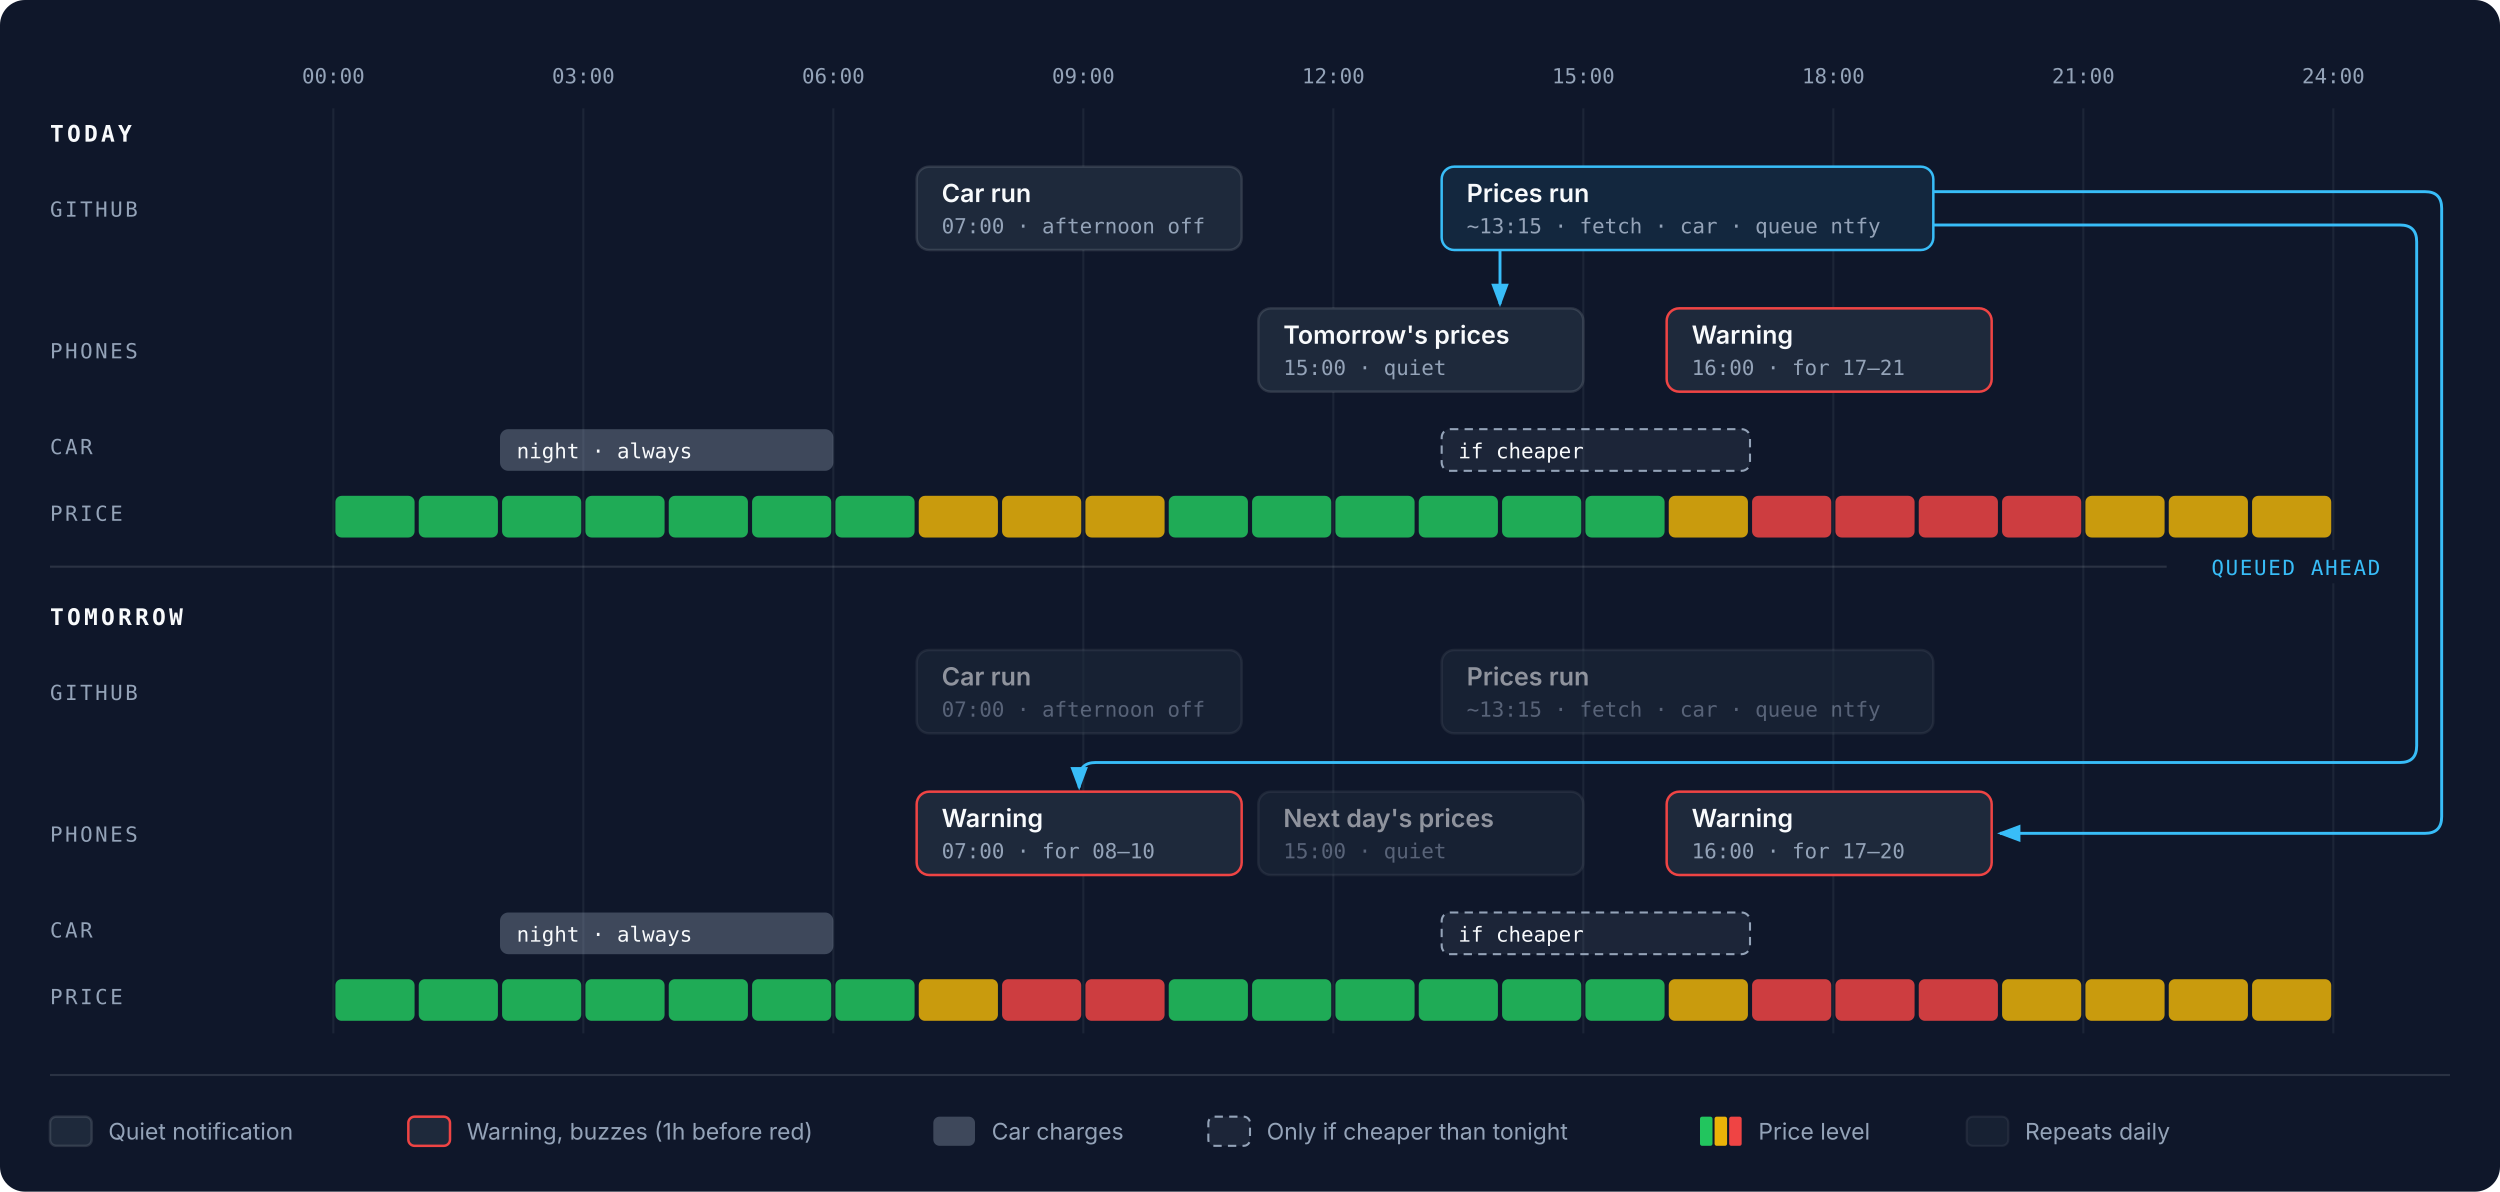
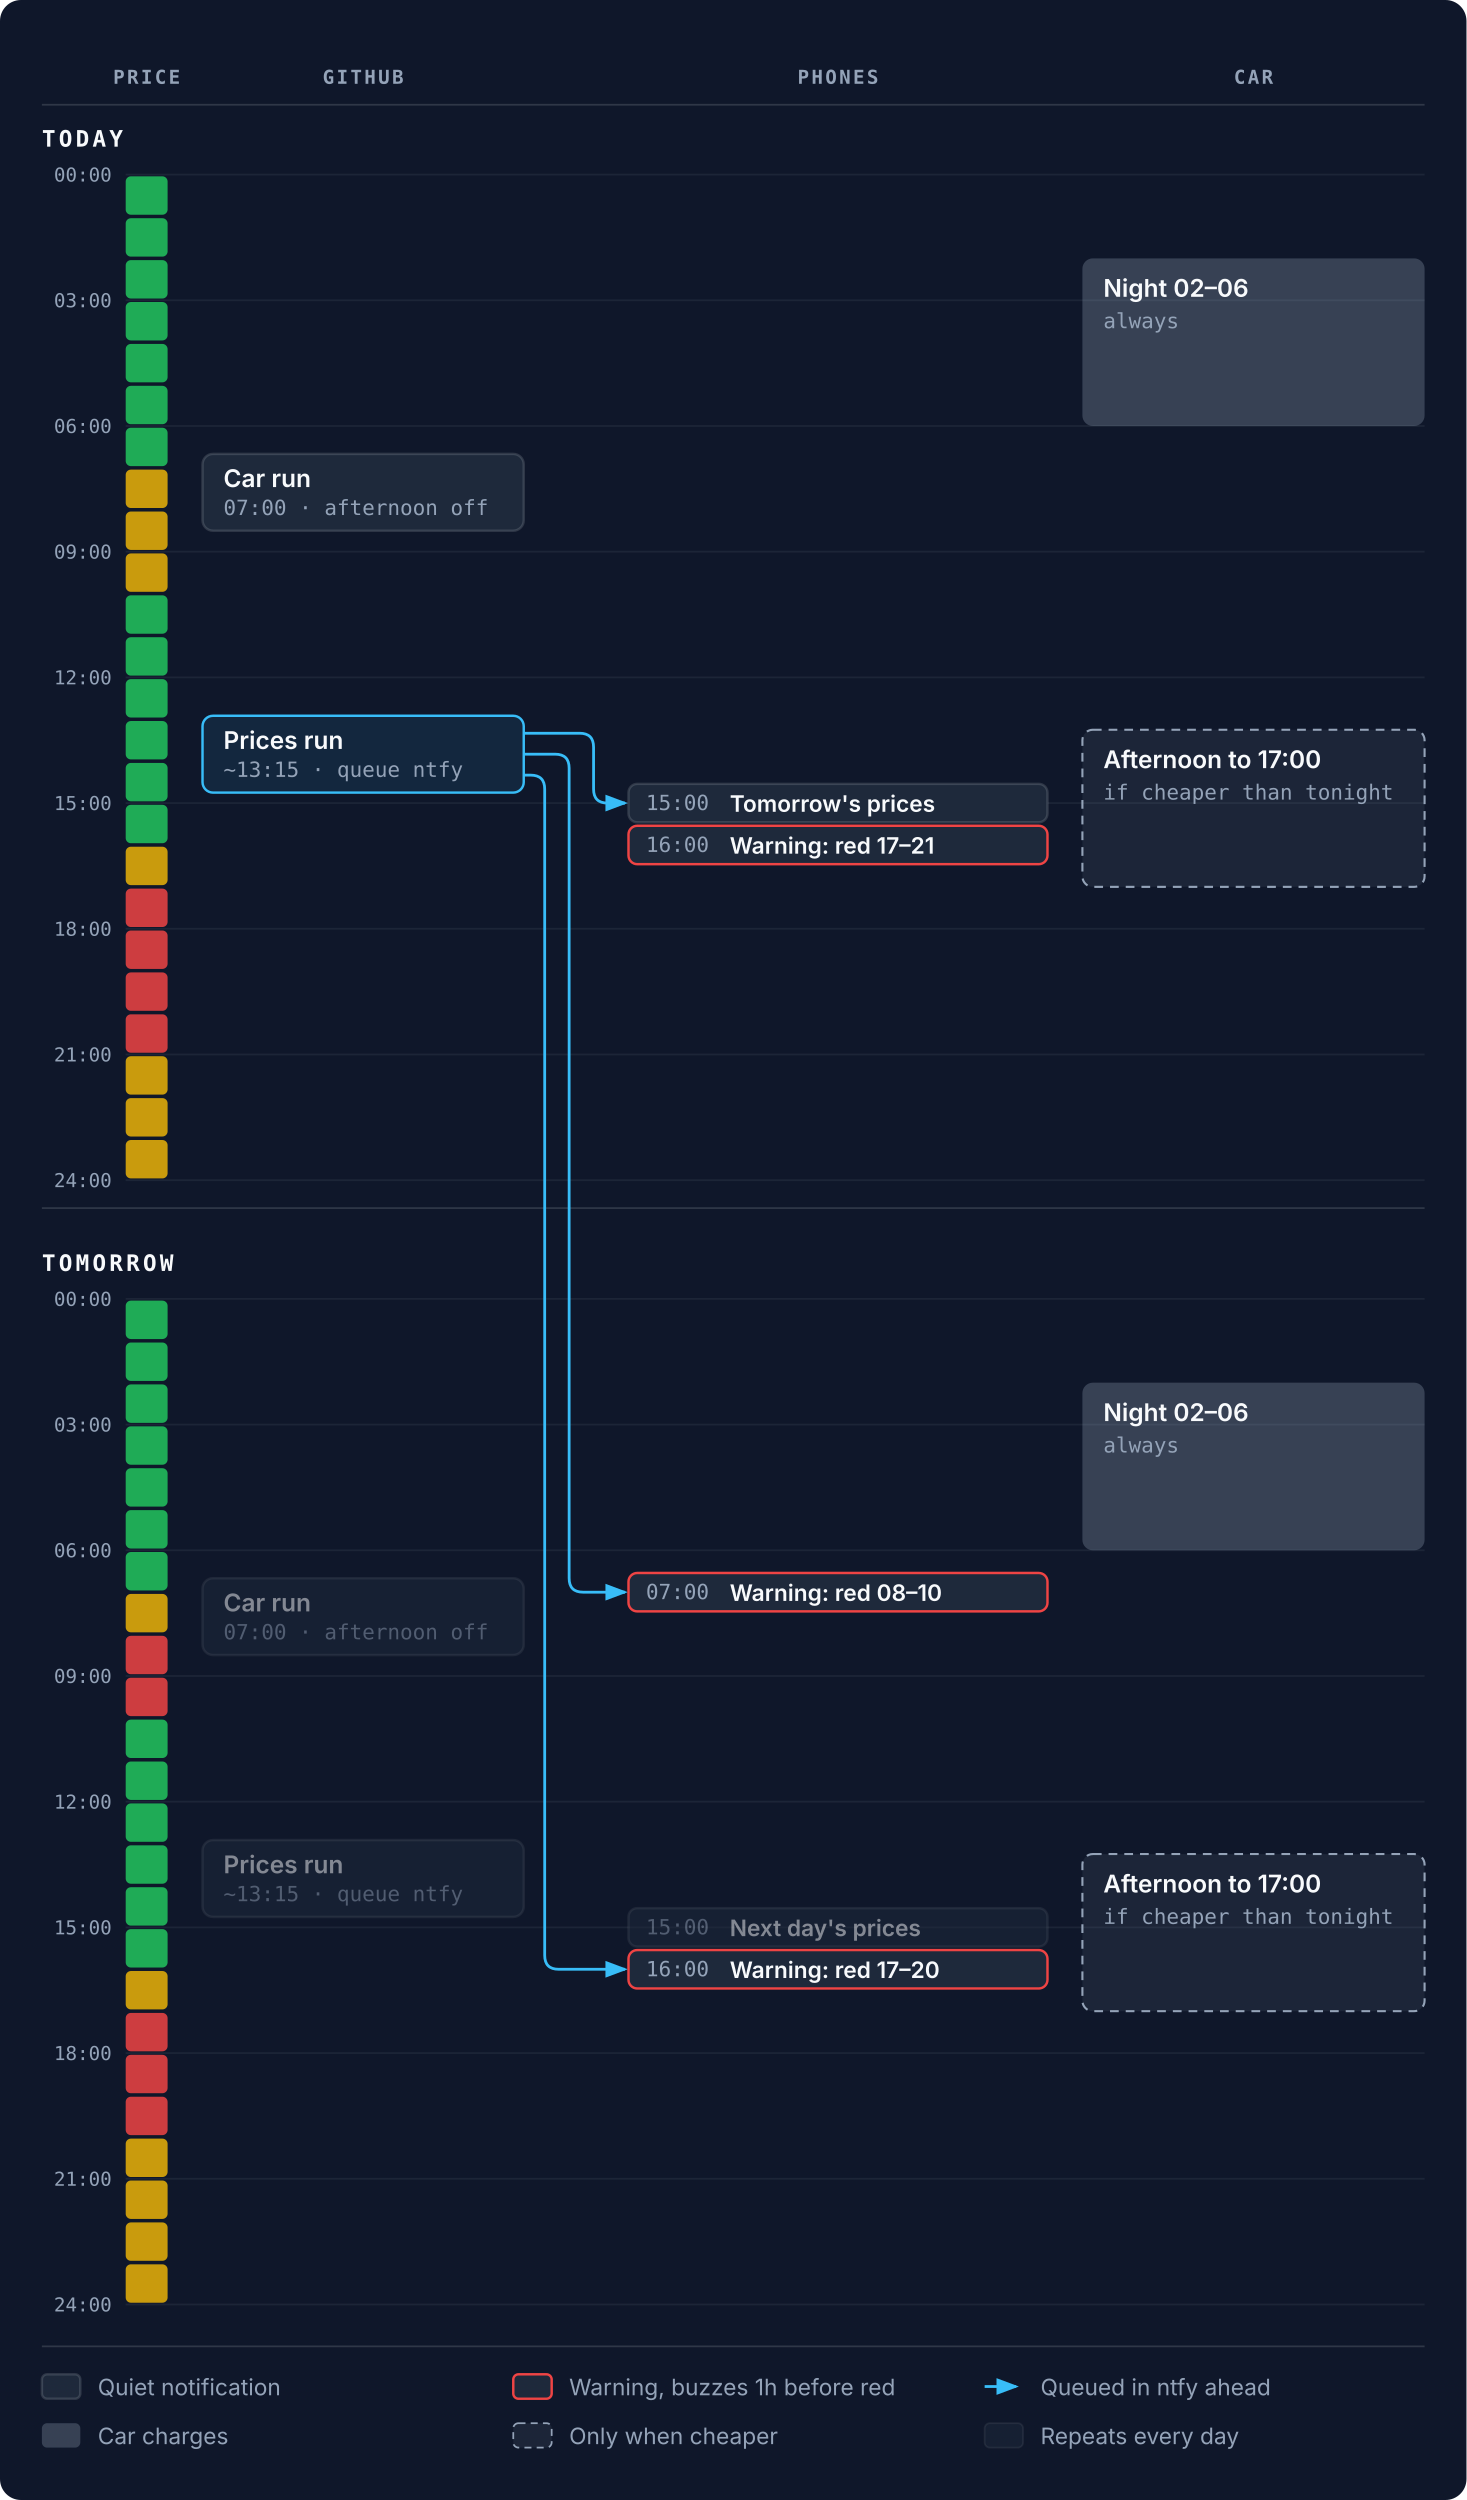
- <svg xmlns="http://www.w3.org/2000/svg" viewBox="0 0 1200 572" role="img" aria-labelledby="schedule-title schedule-desc" id="schedule-root">
+ <svg xmlns="http://www.w3.org/2000/svg" viewBox="0 0 840 1432" role="img" aria-labelledby="schedule-title schedule-desc" id="schedule-root">
  <defs>
    <style>#schedule-root { font-family: Inter, -apple-system, BlinkMacSystemFont, 'Segoe UI', Roboto, sans-serif; color: #f8fafc; }
      #schedule-root .diagram-container { width: 100%; overflow-x: auto; }
      #schedule-root .diagram-container { overflow-x: visible; }</style>
-     <marker id="schedule-arrow" markerWidth="8" markerHeight="6" refX="7" refY="3" orient="auto">
-       <polygon points="0 0, 8 3, 0 6" fill="#94a3b8" />
-     </marker>
    <marker id="schedule-arrow-accent" markerWidth="8" markerHeight="6" refX="7" refY="3" orient="auto">
      <polygon points="0 0, 8 3, 0 6" fill="#38bdf8" />
    </marker>
  </defs>
-   <rect width="1200" height="572" rx="12" fill="#0f172a" />
-   <text x="160" y="40" font-family="ui-monospace, SFMono-Regular, Menlo, Consolas, monospace" font-size="10" font-weight="400" fill="#94a3b8" text-anchor="middle">00:00</text>
-   <line x1="160" y1="52" x2="160" y2="496" stroke="#f8fafc" stroke-width="1" stroke-opacity="0.06" />
-   <text x="280" y="40" font-family="ui-monospace, SFMono-Regular, Menlo, Consolas, monospace" font-size="10" font-weight="400" fill="#94a3b8" text-anchor="middle">03:00</text>
-   <line x1="280" y1="52" x2="280" y2="496" stroke="#f8fafc" stroke-width="1" stroke-opacity="0.06" />
-   <text x="400" y="40" font-family="ui-monospace, SFMono-Regular, Menlo, Consolas, monospace" font-size="10" font-weight="400" fill="#94a3b8" text-anchor="middle">06:00</text>
-   <line x1="400" y1="52" x2="400" y2="496" stroke="#f8fafc" stroke-width="1" stroke-opacity="0.06" />
-   <text x="520" y="40" font-family="ui-monospace, SFMono-Regular, Menlo, Consolas, monospace" font-size="10" font-weight="400" fill="#94a3b8" text-anchor="middle">09:00</text>
-   <line x1="520" y1="52" x2="520" y2="496" stroke="#f8fafc" stroke-width="1" stroke-opacity="0.06" />
-   <text x="640" y="40" font-family="ui-monospace, SFMono-Regular, Menlo, Consolas, monospace" font-size="10" font-weight="400" fill="#94a3b8" text-anchor="middle">12:00</text>
-   <line x1="640" y1="52" x2="640" y2="496" stroke="#f8fafc" stroke-width="1" stroke-opacity="0.06" />
-   <text x="760" y="40" font-family="ui-monospace, SFMono-Regular, Menlo, Consolas, monospace" font-size="10" font-weight="400" fill="#94a3b8" text-anchor="middle">15:00</text>
-   <line x1="760" y1="52" x2="760" y2="496" stroke="#f8fafc" stroke-width="1" stroke-opacity="0.06" />
-   <text x="880" y="40" font-family="ui-monospace, SFMono-Regular, Menlo, Consolas, monospace" font-size="10" font-weight="400" fill="#94a3b8" text-anchor="middle">18:00</text>
-   <line x1="880" y1="52" x2="880" y2="496" stroke="#f8fafc" stroke-width="1" stroke-opacity="0.06" />
-   <text x="1000" y="40" font-family="ui-monospace, SFMono-Regular, Menlo, Consolas, monospace" font-size="10" font-weight="400" fill="#94a3b8" text-anchor="middle">21:00</text>
-   <line x1="1000" y1="52" x2="1000" y2="496" stroke="#f8fafc" stroke-width="1" stroke-opacity="0.06" />
-   <text x="1120" y="40" font-family="ui-monospace, SFMono-Regular, Menlo, Consolas, monospace" font-size="10" font-weight="400" fill="#94a3b8" text-anchor="middle">24:00</text>
-   <line x1="1120" y1="52" x2="1120" y2="496" stroke="#f8fafc" stroke-width="1" stroke-opacity="0.06" />
-   <line x1="24" y1="272" x2="1040" y2="272" stroke="#f8fafc" stroke-width="1" stroke-opacity="0.12" />
-   <path d="M928 108 H1152 Q1160 108 1160 116 V358 Q1160 366 1152 366 H526 Q518 366 518 374 V378" fill="none" stroke="#38bdf8" stroke-width="1.4" marker-end="url(#schedule-arrow-accent)" />
-   <path d="M928 92 H1164 Q1172 92 1172 100 V392 Q1172 400 1164 400 H960" fill="none" stroke="#38bdf8" stroke-width="1.4" marker-end="url(#schedule-arrow-accent)" />
-   <rect x="1052" y="264" width="100" height="16" fill="#0f172a" />
-   <text x="1102" y="276" font-family="ui-monospace, SFMono-Regular, Menlo, Consolas, monospace" font-size="10" font-weight="500" fill="#38bdf8" text-anchor="middle" letter-spacing="0.08em">QUEUED AHEAD</text>
-   <text x="24" y="68" font-family="ui-monospace, SFMono-Regular, Menlo, Consolas, monospace" font-size="11" font-weight="700" fill="#f8fafc" text-anchor="start" letter-spacing="0.14em">TODAY</text>
-   <text x="24" y="104" font-family="ui-monospace, SFMono-Regular, Menlo, Consolas, monospace" font-size="10" font-weight="500" fill="#94a3b8" text-anchor="start" letter-spacing="0.12em">GITHUB</text>
-   <text x="24" y="172" font-family="ui-monospace, SFMono-Regular, Menlo, Consolas, monospace" font-size="10" font-weight="500" fill="#94a3b8" text-anchor="start" letter-spacing="0.12em">PHONES</text>
-   <text x="24" y="218" font-family="ui-monospace, SFMono-Regular, Menlo, Consolas, monospace" font-size="10" font-weight="500" fill="#94a3b8" text-anchor="start" letter-spacing="0.12em">CAR</text>
-   <text x="24" y="250" font-family="ui-monospace, SFMono-Regular, Menlo, Consolas, monospace" font-size="10" font-weight="500" fill="#94a3b8" text-anchor="start" letter-spacing="0.12em">PRICE</text>
-   <line x1="720" y1="120" x2="720" y2="146" stroke="#38bdf8" stroke-width="1.4" marker-end="url(#schedule-arrow-accent)" />
+   <rect width="840" height="1432" rx="12" fill="#0f172a" />
+   <text x="84.0" y="48" font-family="ui-monospace, SFMono-Regular, Menlo, Consolas, monospace" font-size="11" font-weight="600" fill="#94a3b8" text-anchor="middle" letter-spacing="0.12em">PRICE</text>
+   <text x="208.0" y="48" font-family="ui-monospace, SFMono-Regular, Menlo, Consolas, monospace" font-size="11" font-weight="600" fill="#94a3b8" text-anchor="middle" letter-spacing="0.12em">GITHUB</text>
+   <text x="480.0" y="48" font-family="ui-monospace, SFMono-Regular, Menlo, Consolas, monospace" font-size="11" font-weight="600" fill="#94a3b8" text-anchor="middle" letter-spacing="0.12em">PHONES</text>
+   <text x="718.0" y="48" font-family="ui-monospace, SFMono-Regular, Menlo, Consolas, monospace" font-size="11" font-weight="600" fill="#94a3b8" text-anchor="middle" letter-spacing="0.12em">CAR</text>
+   <line x1="24" y1="60" x2="816" y2="60" stroke="#f8fafc" stroke-width="1" stroke-opacity="0.14" />
+   <line x1="24" y1="692" x2="816" y2="692" stroke="#f8fafc" stroke-width="1" stroke-opacity="0.14" />
+   <text x="24" y="84" font-family="ui-monospace, SFMono-Regular, Menlo, Consolas, monospace" font-size="13" font-weight="700" fill="#f8fafc" text-anchor="start" letter-spacing="0.14em">TODAY</text>
+   <text x="64" y="104" font-family="ui-monospace, SFMono-Regular, Menlo, Consolas, monospace" font-size="11" font-weight="400" fill="#94a3b8" text-anchor="end">00:00</text>
+   <line x1="72" y1="100" x2="816" y2="100" stroke="#f8fafc" stroke-width="1" stroke-opacity="0.06" />
+   <text x="64" y="176" font-family="ui-monospace, SFMono-Regular, Menlo, Consolas, monospace" font-size="11" font-weight="400" fill="#94a3b8" text-anchor="end">03:00</text>
+   <line x1="72" y1="172" x2="816" y2="172" stroke="#f8fafc" stroke-width="1" stroke-opacity="0.06" />
+   <text x="64" y="248" font-family="ui-monospace, SFMono-Regular, Menlo, Consolas, monospace" font-size="11" font-weight="400" fill="#94a3b8" text-anchor="end">06:00</text>
+   <line x1="72" y1="244" x2="816" y2="244" stroke="#f8fafc" stroke-width="1" stroke-opacity="0.06" />
+   <text x="64" y="320" font-family="ui-monospace, SFMono-Regular, Menlo, Consolas, monospace" font-size="11" font-weight="400" fill="#94a3b8" text-anchor="end">09:00</text>
+   <line x1="72" y1="316" x2="816" y2="316" stroke="#f8fafc" stroke-width="1" stroke-opacity="0.06" />
+   <text x="64" y="392" font-family="ui-monospace, SFMono-Regular, Menlo, Consolas, monospace" font-size="11" font-weight="400" fill="#94a3b8" text-anchor="end">12:00</text>
+   <line x1="72" y1="388" x2="816" y2="388" stroke="#f8fafc" stroke-width="1" stroke-opacity="0.06" />
+   <text x="64" y="464" font-family="ui-monospace, SFMono-Regular, Menlo, Consolas, monospace" font-size="11" font-weight="400" fill="#94a3b8" text-anchor="end">15:00</text>
+   <line x1="72" y1="460" x2="816" y2="460" stroke="#f8fafc" stroke-width="1" stroke-opacity="0.06" />
+   <text x="64" y="536" font-family="ui-monospace, SFMono-Regular, Menlo, Consolas, monospace" font-size="11" font-weight="400" fill="#94a3b8" text-anchor="end">18:00</text>
+   <line x1="72" y1="532" x2="816" y2="532" stroke="#f8fafc" stroke-width="1" stroke-opacity="0.06" />
+   <text x="64" y="608" font-family="ui-monospace, SFMono-Regular, Menlo, Consolas, monospace" font-size="11" font-weight="400" fill="#94a3b8" text-anchor="end">21:00</text>
+   <line x1="72" y1="604" x2="816" y2="604" stroke="#f8fafc" stroke-width="1" stroke-opacity="0.06" />
+   <text x="64" y="680" font-family="ui-monospace, SFMono-Regular, Menlo, Consolas, monospace" font-size="11" font-weight="400" fill="#94a3b8" text-anchor="end">24:00</text>
+   <line x1="72" y1="676" x2="816" y2="676" stroke="#f8fafc" stroke-width="1" stroke-opacity="0.06" />
+   <rect x="72" y="101" width="24" height="22" rx="3" fill="#22c55e" opacity="0.85" />
+   <rect x="72" y="125" width="24" height="22" rx="3" fill="#22c55e" opacity="0.85" />
+   <rect x="72" y="149" width="24" height="22" rx="3" fill="#22c55e" opacity="0.85" />
+   <rect x="72" y="173" width="24" height="22" rx="3" fill="#22c55e" opacity="0.85" />
+   <rect x="72" y="197" width="24" height="22" rx="3" fill="#22c55e" opacity="0.85" />
+   <rect x="72" y="221" width="24" height="22" rx="3" fill="#22c55e" opacity="0.85" />
+   <rect x="72" y="245" width="24" height="22" rx="3" fill="#22c55e" opacity="0.85" />
+   <rect x="72" y="269" width="24" height="22" rx="3" fill="#eab308" opacity="0.85" />
+   <rect x="72" y="293" width="24" height="22" rx="3" fill="#eab308" opacity="0.85" />
+   <rect x="72" y="317" width="24" height="22" rx="3" fill="#eab308" opacity="0.85" />
+   <rect x="72" y="341" width="24" height="22" rx="3" fill="#22c55e" opacity="0.85" />
+   <rect x="72" y="365" width="24" height="22" rx="3" fill="#22c55e" opacity="0.85" />
+   <rect x="72" y="389" width="24" height="22" rx="3" fill="#22c55e" opacity="0.85" />
+   <rect x="72" y="413" width="24" height="22" rx="3" fill="#22c55e" opacity="0.85" />
+   <rect x="72" y="437" width="24" height="22" rx="3" fill="#22c55e" opacity="0.85" />
+   <rect x="72" y="461" width="24" height="22" rx="3" fill="#22c55e" opacity="0.85" />
+   <rect x="72" y="485" width="24" height="22" rx="3" fill="#eab308" opacity="0.85" />
+   <rect x="72" y="509" width="24" height="22" rx="3" fill="#ef4444" opacity="0.85" />
+   <rect x="72" y="533" width="24" height="22" rx="3" fill="#ef4444" opacity="0.85" />
+   <rect x="72" y="557" width="24" height="22" rx="3" fill="#ef4444" opacity="0.85" />
+   <rect x="72" y="581" width="24" height="22" rx="3" fill="#ef4444" opacity="0.85" />
+   <rect x="72" y="605" width="24" height="22" rx="3" fill="#eab308" opacity="0.85" />
+   <rect x="72" y="629" width="24" height="22" rx="3" fill="#eab308" opacity="0.85" />
+   <rect x="72" y="653" width="24" height="22" rx="3" fill="#eab308" opacity="0.85" />
+   <rect x="620" y="148" width="196" height="96" rx="6" fill="#94a3b8" fill-opacity="0.30" />
+   <text x="632" y="170" font-family="Inter, -apple-system, BlinkMacSystemFont, 'Segoe UI', Roboto, sans-serif" font-size="14" font-weight="600" fill="#f8fafc" text-anchor="start">Night 02–06</text>
+   <text x="632" y="188" font-family="ui-monospace, SFMono-Regular, Menlo, Consolas, monospace" font-size="12" font-weight="400" fill="#94a3b8" text-anchor="start">always</text>
+   <rect x="620" y="418.0" width="196" height="90.0" rx="6" fill="#94a3b8" stroke="#94a3b8" stroke-width="1.2" stroke-dasharray="5,4" fill-opacity="0.10" />
+   <text x="632" y="440.0" font-family="Inter, -apple-system, BlinkMacSystemFont, 'Segoe UI', Roboto, sans-serif" font-size="14" font-weight="600" fill="#f8fafc" text-anchor="start">Afternoon to 17:00</text>
+   <text x="632" y="458.0" font-family="ui-monospace, SFMono-Regular, Menlo, Consolas, monospace" font-size="12" font-weight="400" fill="#94a3b8" text-anchor="start">if cheaper than tonight</text>
  <g>
-     <rect x="440" y="80" width="156" height="40" rx="6" fill="#0f172a" />
-     <rect x="440" y="80" width="156" height="40" rx="6" fill="#1e293b" stroke="#f8fafc" stroke-width="1.2" stroke-opacity="0.12" />
-     <text x="452" y="97" font-family="Inter, -apple-system, BlinkMacSystemFont, 'Segoe UI', Roboto, sans-serif" font-size="12" font-weight="600" fill="#f8fafc" text-anchor="start">Car run</text>
-     <text x="452" y="112" font-family="ui-monospace, SFMono-Regular, Menlo, Consolas, monospace" font-size="10" font-weight="400" fill="#94a3b8" text-anchor="start">07:00 · afternoon off</text>
+     <rect x="116" y="260" width="184" height="44" rx="6" fill="#0f172a" />
+     <rect x="116" y="260" width="184" height="44" rx="6" fill="#1e293b" stroke="#f8fafc" stroke-width="1.4" stroke-opacity="0.14" />
+     <text x="128" y="279" font-family="Inter, -apple-system, BlinkMacSystemFont, 'Segoe UI', Roboto, sans-serif" font-size="14" font-weight="600" fill="#f8fafc" text-anchor="start">Car run</text>
+     <text x="128" y="295" font-family="ui-monospace, SFMono-Regular, Menlo, Consolas, monospace" font-size="12" font-weight="400" fill="#94a3b8" text-anchor="start">07:00 · afternoon off</text>
+     <rect x="116" y="410.0" width="184" height="44" rx="6" fill="#0f172a" />
+     <rect x="116" y="410.0" width="184" height="44" rx="6" fill="#38bdf8" stroke="#38bdf8" stroke-width="1.4" fill-opacity="0.10" />
+     <text x="128" y="429.0" font-family="Inter, -apple-system, BlinkMacSystemFont, 'Segoe UI', Roboto, sans-serif" font-size="14" font-weight="600" fill="#f8fafc" text-anchor="start">Prices run</text>
+     <text x="128" y="445.0" font-family="ui-monospace, SFMono-Regular, Menlo, Consolas, monospace" font-size="12" font-weight="400" fill="#94a3b8" text-anchor="start">~13:15 · queue ntfy</text>
  </g>
-   <g>
-     <rect x="692" y="80" width="236" height="40" rx="6" fill="#0f172a" />
-     <rect x="692" y="80" width="236" height="40" rx="6" fill="#38bdf8" stroke="#38bdf8" stroke-width="1.2" fill-opacity="0.10" />
-     <text x="704" y="97" font-family="Inter, -apple-system, BlinkMacSystemFont, 'Segoe UI', Roboto, sans-serif" font-size="12" font-weight="600" fill="#f8fafc" text-anchor="start">Prices run</text>
-     <text x="704" y="112" font-family="ui-monospace, SFMono-Regular, Menlo, Consolas, monospace" font-size="10" font-weight="400" fill="#94a3b8" text-anchor="start">~13:15 · fetch · car · queue ntfy</text>
+   <text x="24" y="728" font-family="ui-monospace, SFMono-Regular, Menlo, Consolas, monospace" font-size="13" font-weight="700" fill="#f8fafc" text-anchor="start" letter-spacing="0.14em">TOMORROW</text>
+   <text x="64" y="748" font-family="ui-monospace, SFMono-Regular, Menlo, Consolas, monospace" font-size="11" font-weight="400" fill="#94a3b8" text-anchor="end">00:00</text>
+   <line x1="72" y1="744" x2="816" y2="744" stroke="#f8fafc" stroke-width="1" stroke-opacity="0.06" />
+   <text x="64" y="820" font-family="ui-monospace, SFMono-Regular, Menlo, Consolas, monospace" font-size="11" font-weight="400" fill="#94a3b8" text-anchor="end">03:00</text>
+   <line x1="72" y1="816" x2="816" y2="816" stroke="#f8fafc" stroke-width="1" stroke-opacity="0.06" />
+   <text x="64" y="892" font-family="ui-monospace, SFMono-Regular, Menlo, Consolas, monospace" font-size="11" font-weight="400" fill="#94a3b8" text-anchor="end">06:00</text>
+   <line x1="72" y1="888" x2="816" y2="888" stroke="#f8fafc" stroke-width="1" stroke-opacity="0.06" />
+   <text x="64" y="964" font-family="ui-monospace, SFMono-Regular, Menlo, Consolas, monospace" font-size="11" font-weight="400" fill="#94a3b8" text-anchor="end">09:00</text>
+   <line x1="72" y1="960" x2="816" y2="960" stroke="#f8fafc" stroke-width="1" stroke-opacity="0.06" />
+   <text x="64" y="1036" font-family="ui-monospace, SFMono-Regular, Menlo, Consolas, monospace" font-size="11" font-weight="400" fill="#94a3b8" text-anchor="end">12:00</text>
+   <line x1="72" y1="1032" x2="816" y2="1032" stroke="#f8fafc" stroke-width="1" stroke-opacity="0.06" />
+   <text x="64" y="1108" font-family="ui-monospace, SFMono-Regular, Menlo, Consolas, monospace" font-size="11" font-weight="400" fill="#94a3b8" text-anchor="end">15:00</text>
+   <line x1="72" y1="1104" x2="816" y2="1104" stroke="#f8fafc" stroke-width="1" stroke-opacity="0.06" />
+   <text x="64" y="1180" font-family="ui-monospace, SFMono-Regular, Menlo, Consolas, monospace" font-size="11" font-weight="400" fill="#94a3b8" text-anchor="end">18:00</text>
+   <line x1="72" y1="1176" x2="816" y2="1176" stroke="#f8fafc" stroke-width="1" stroke-opacity="0.06" />
+   <text x="64" y="1252" font-family="ui-monospace, SFMono-Regular, Menlo, Consolas, monospace" font-size="11" font-weight="400" fill="#94a3b8" text-anchor="end">21:00</text>
+   <line x1="72" y1="1248" x2="816" y2="1248" stroke="#f8fafc" stroke-width="1" stroke-opacity="0.06" />
+   <text x="64" y="1324" font-family="ui-monospace, SFMono-Regular, Menlo, Consolas, monospace" font-size="11" font-weight="400" fill="#94a3b8" text-anchor="end">24:00</text>
+   <line x1="72" y1="1320" x2="816" y2="1320" stroke="#f8fafc" stroke-width="1" stroke-opacity="0.06" />
+   <rect x="72" y="745" width="24" height="22" rx="3" fill="#22c55e" opacity="0.85" />
+   <rect x="72" y="769" width="24" height="22" rx="3" fill="#22c55e" opacity="0.85" />
+   <rect x="72" y="793" width="24" height="22" rx="3" fill="#22c55e" opacity="0.85" />
+   <rect x="72" y="817" width="24" height="22" rx="3" fill="#22c55e" opacity="0.85" />
+   <rect x="72" y="841" width="24" height="22" rx="3" fill="#22c55e" opacity="0.85" />
+   <rect x="72" y="865" width="24" height="22" rx="3" fill="#22c55e" opacity="0.85" />
+   <rect x="72" y="889" width="24" height="22" rx="3" fill="#22c55e" opacity="0.85" />
+   <rect x="72" y="913" width="24" height="22" rx="3" fill="#eab308" opacity="0.85" />
+   <rect x="72" y="937" width="24" height="22" rx="3" fill="#ef4444" opacity="0.85" />
+   <rect x="72" y="961" width="24" height="22" rx="3" fill="#ef4444" opacity="0.85" />
+   <rect x="72" y="985" width="24" height="22" rx="3" fill="#22c55e" opacity="0.85" />
+   <rect x="72" y="1009" width="24" height="22" rx="3" fill="#22c55e" opacity="0.85" />
+   <rect x="72" y="1033" width="24" height="22" rx="3" fill="#22c55e" opacity="0.85" />
+   <rect x="72" y="1057" width="24" height="22" rx="3" fill="#22c55e" opacity="0.85" />
+   <rect x="72" y="1081" width="24" height="22" rx="3" fill="#22c55e" opacity="0.85" />
+   <rect x="72" y="1105" width="24" height="22" rx="3" fill="#22c55e" opacity="0.85" />
+   <rect x="72" y="1129" width="24" height="22" rx="3" fill="#eab308" opacity="0.85" />
+   <rect x="72" y="1153" width="24" height="22" rx="3" fill="#ef4444" opacity="0.85" />
+   <rect x="72" y="1177" width="24" height="22" rx="3" fill="#ef4444" opacity="0.85" />
+   <rect x="72" y="1201" width="24" height="22" rx="3" fill="#ef4444" opacity="0.85" />
+   <rect x="72" y="1225" width="24" height="22" rx="3" fill="#eab308" opacity="0.85" />
+   <rect x="72" y="1249" width="24" height="22" rx="3" fill="#eab308" opacity="0.85" />
+   <rect x="72" y="1273" width="24" height="22" rx="3" fill="#eab308" opacity="0.85" />
+   <rect x="72" y="1297" width="24" height="22" rx="3" fill="#eab308" opacity="0.85" />
+   <rect x="620" y="792" width="196" height="96" rx="6" fill="#94a3b8" fill-opacity="0.30" />
+   <text x="632" y="814" font-family="Inter, -apple-system, BlinkMacSystemFont, 'Segoe UI', Roboto, sans-serif" font-size="14" font-weight="600" fill="#f8fafc" text-anchor="start">Night 02–06</text>
+   <text x="632" y="832" font-family="ui-monospace, SFMono-Regular, Menlo, Consolas, monospace" font-size="12" font-weight="400" fill="#94a3b8" text-anchor="start">always</text>
+   <rect x="620" y="1062.0" width="196" height="90.0" rx="6" fill="#94a3b8" stroke="#94a3b8" stroke-width="1.2" stroke-dasharray="5,4" fill-opacity="0.10" />
+   <text x="632" y="1084.0" font-family="Inter, -apple-system, BlinkMacSystemFont, 'Segoe UI', Roboto, sans-serif" font-size="14" font-weight="600" fill="#f8fafc" text-anchor="start">Afternoon to 17:00</text>
+   <text x="632" y="1102.0" font-family="ui-monospace, SFMono-Regular, Menlo, Consolas, monospace" font-size="12" font-weight="400" fill="#94a3b8" text-anchor="start">if cheaper than tonight</text>
+   <g opacity="0.5">
+     <rect x="116" y="904" width="184" height="44" rx="6" fill="#0f172a" />
+     <rect x="116" y="904" width="184" height="44" rx="6" fill="#1e293b" stroke="#f8fafc" stroke-width="1.4" stroke-opacity="0.14" />
+     <text x="128" y="923" font-family="Inter, -apple-system, BlinkMacSystemFont, 'Segoe UI', Roboto, sans-serif" font-size="14" font-weight="600" fill="#f8fafc" text-anchor="start">Car run</text>
+     <text x="128" y="939" font-family="ui-monospace, SFMono-Regular, Menlo, Consolas, monospace" font-size="12" font-weight="400" fill="#94a3b8" text-anchor="start">07:00 · afternoon off</text>
+     <rect x="116" y="1054.0" width="184" height="44" rx="6" fill="#0f172a" />
+     <rect x="116" y="1054.0" width="184" height="44" rx="6" fill="#1e293b" stroke="#f8fafc" stroke-width="1.4" stroke-opacity="0.14" />
+     <text x="128" y="1073.0" font-family="Inter, -apple-system, BlinkMacSystemFont, 'Segoe UI', Roboto, sans-serif" font-size="14" font-weight="600" fill="#f8fafc" text-anchor="start">Prices run</text>
+     <text x="128" y="1089.0" font-family="ui-monospace, SFMono-Regular, Menlo, Consolas, monospace" font-size="12" font-weight="400" fill="#94a3b8" text-anchor="start">~13:15 · queue ntfy</text>
  </g>
-   <g>
-     <rect x="604" y="148" width="156" height="40" rx="6" fill="#0f172a" />
-     <rect x="604" y="148" width="156" height="40" rx="6" fill="#1e293b" stroke="#f8fafc" stroke-width="1.2" stroke-opacity="0.12" />
-     <text x="616" y="165" font-family="Inter, -apple-system, BlinkMacSystemFont, 'Segoe UI', Roboto, sans-serif" font-size="12" font-weight="600" fill="#f8fafc" text-anchor="start">Tomorrow's prices</text>
-     <text x="616" y="180" font-family="ui-monospace, SFMono-Regular, Menlo, Consolas, monospace" font-size="10" font-weight="400" fill="#94a3b8" text-anchor="start">15:00 · quiet</text>
+   <path d="M300 420.0 H332 Q340 420.0 340 428.0 V452 Q340 460 348 460 H358" fill="none" stroke="#38bdf8" stroke-width="1.6" marker-end="url(#schedule-arrow-accent)" />
+   <path d="M300 432.0 H318 Q326 432.0 326 440.0 V904 Q326 912 334 912 H358" fill="none" stroke="#38bdf8" stroke-width="1.6" marker-end="url(#schedule-arrow-accent)" />
+   <path d="M300 444.0 H304 Q312 444.0 312 452.0 V1120 Q312 1128 320 1128 H358" fill="none" stroke="#38bdf8" stroke-width="1.6" marker-end="url(#schedule-arrow-accent)" />
+   <rect x="360" y="449" width="240" height="22" rx="5" fill="#0f172a" />
+   <rect x="360" y="449" width="240" height="22" rx="5" fill="#1e293b" stroke="#f8fafc" stroke-width="1.4" stroke-opacity="0.14" />
+   <text x="370" y="464" font-family="ui-monospace, SFMono-Regular, Menlo, Consolas, monospace" font-size="12" font-weight="400" fill="#94a3b8" text-anchor="start">15:00</text>
+   <text x="418" y="465" font-family="Inter, -apple-system, BlinkMacSystemFont, 'Segoe UI', Roboto, sans-serif" font-size="13" font-weight="600" fill="#f8fafc" text-anchor="start">Tomorrow's prices</text>
+   <rect x="360" y="473" width="240" height="22" rx="5" fill="#0f172a" />
+   <rect x="360" y="473" width="240" height="22" rx="5" fill="#1e293b" stroke="#ef4444" stroke-width="1.4" />
+   <text x="370" y="488" font-family="ui-monospace, SFMono-Regular, Menlo, Consolas, monospace" font-size="12" font-weight="400" fill="#94a3b8" text-anchor="start">16:00</text>
+   <text x="418" y="489" font-family="Inter, -apple-system, BlinkMacSystemFont, 'Segoe UI', Roboto, sans-serif" font-size="13" font-weight="600" fill="#f8fafc" text-anchor="start">Warning: red 17–21</text>
+   <rect x="360" y="901" width="240" height="22" rx="5" fill="#0f172a" />
+   <rect x="360" y="901" width="240" height="22" rx="5" fill="#1e293b" stroke="#ef4444" stroke-width="1.4" />
+   <text x="370" y="916" font-family="ui-monospace, SFMono-Regular, Menlo, Consolas, monospace" font-size="12" font-weight="400" fill="#94a3b8" text-anchor="start">07:00</text>
+   <text x="418" y="917" font-family="Inter, -apple-system, BlinkMacSystemFont, 'Segoe UI', Roboto, sans-serif" font-size="13" font-weight="600" fill="#f8fafc" text-anchor="start">Warning: red 08–10</text>
+   <g opacity="0.5">
+     <rect x="360" y="1093" width="240" height="22" rx="5" fill="#0f172a" />
+     <rect x="360" y="1093" width="240" height="22" rx="5" fill="#1e293b" stroke="#f8fafc" stroke-width="1.4" stroke-opacity="0.14" />
+     <text x="370" y="1108" font-family="ui-monospace, SFMono-Regular, Menlo, Consolas, monospace" font-size="12" font-weight="400" fill="#94a3b8" text-anchor="start">15:00</text>
+     <text x="418" y="1109" font-family="Inter, -apple-system, BlinkMacSystemFont, 'Segoe UI', Roboto, sans-serif" font-size="13" font-weight="600" fill="#f8fafc" text-anchor="start">Next day's prices</text>
  </g>
-   <g>
-     <rect x="800" y="148" width="156" height="40" rx="6" fill="#0f172a" />
-     <rect x="800" y="148" width="156" height="40" rx="6" fill="#1e293b" stroke="#ef4444" stroke-width="1.2" />
-     <text x="812" y="165" font-family="Inter, -apple-system, BlinkMacSystemFont, 'Segoe UI', Roboto, sans-serif" font-size="12" font-weight="600" fill="#f8fafc" text-anchor="start">Warning</text>
-     <text x="812" y="180" font-family="ui-monospace, SFMono-Regular, Menlo, Consolas, monospace" font-size="10" font-weight="400" fill="#94a3b8" text-anchor="start">16:00 · for 17–21</text>
-   </g>
-   <rect x="240" y="206" width="160" height="20" rx="4" fill="#94a3b8" fill-opacity="0.35" />
-   <text x="248" y="220" font-family="ui-monospace, SFMono-Regular, Menlo, Consolas, monospace" font-size="10" font-weight="400" fill="#f8fafc" text-anchor="start">night · always</text>
-   <rect x="692" y="206" width="148" height="20" rx="4" fill="#94a3b8" stroke="#94a3b8" stroke-width="1" stroke-dasharray="4,3" fill-opacity="0.10" />
-   <text x="700" y="220" font-family="ui-monospace, SFMono-Regular, Menlo, Consolas, monospace" font-size="10" font-weight="400" fill="#f8fafc" text-anchor="start">if cheaper</text>
-   <rect x="161" y="238" width="38" height="20" rx="3" fill="#22c55e" opacity="0.85" />
-   <rect x="201" y="238" width="38" height="20" rx="3" fill="#22c55e" opacity="0.85" />
-   <rect x="241" y="238" width="38" height="20" rx="3" fill="#22c55e" opacity="0.85" />
-   <rect x="281" y="238" width="38" height="20" rx="3" fill="#22c55e" opacity="0.85" />
-   <rect x="321" y="238" width="38" height="20" rx="3" fill="#22c55e" opacity="0.85" />
-   <rect x="361" y="238" width="38" height="20" rx="3" fill="#22c55e" opacity="0.85" />
-   <rect x="401" y="238" width="38" height="20" rx="3" fill="#22c55e" opacity="0.85" />
-   <rect x="441" y="238" width="38" height="20" rx="3" fill="#eab308" opacity="0.85" />
-   <rect x="481" y="238" width="38" height="20" rx="3" fill="#eab308" opacity="0.85" />
-   <rect x="521" y="238" width="38" height="20" rx="3" fill="#eab308" opacity="0.85" />
-   <rect x="561" y="238" width="38" height="20" rx="3" fill="#22c55e" opacity="0.85" />
-   <rect x="601" y="238" width="38" height="20" rx="3" fill="#22c55e" opacity="0.85" />
-   <rect x="641" y="238" width="38" height="20" rx="3" fill="#22c55e" opacity="0.85" />
-   <rect x="681" y="238" width="38" height="20" rx="3" fill="#22c55e" opacity="0.85" />
-   <rect x="721" y="238" width="38" height="20" rx="3" fill="#22c55e" opacity="0.85" />
-   <rect x="761" y="238" width="38" height="20" rx="3" fill="#22c55e" opacity="0.85" />
-   <rect x="801" y="238" width="38" height="20" rx="3" fill="#eab308" opacity="0.85" />
-   <rect x="841" y="238" width="38" height="20" rx="3" fill="#ef4444" opacity="0.85" />
-   <rect x="881" y="238" width="38" height="20" rx="3" fill="#ef4444" opacity="0.85" />
-   <rect x="921" y="238" width="38" height="20" rx="3" fill="#ef4444" opacity="0.85" />
-   <rect x="961" y="238" width="38" height="20" rx="3" fill="#ef4444" opacity="0.85" />
-   <rect x="1001" y="238" width="38" height="20" rx="3" fill="#eab308" opacity="0.85" />
-   <rect x="1041" y="238" width="38" height="20" rx="3" fill="#eab308" opacity="0.85" />
-   <rect x="1081" y="238" width="38" height="20" rx="3" fill="#eab308" opacity="0.85" />
-   <text x="24" y="300" font-family="ui-monospace, SFMono-Regular, Menlo, Consolas, monospace" font-size="11" font-weight="700" fill="#f8fafc" text-anchor="start" letter-spacing="0.14em">TOMORROW</text>
-   <text x="24" y="336" font-family="ui-monospace, SFMono-Regular, Menlo, Consolas, monospace" font-size="10" font-weight="500" fill="#94a3b8" text-anchor="start" letter-spacing="0.12em">GITHUB</text>
-   <text x="24" y="404" font-family="ui-monospace, SFMono-Regular, Menlo, Consolas, monospace" font-size="10" font-weight="500" fill="#94a3b8" text-anchor="start" letter-spacing="0.12em">PHONES</text>
-   <text x="24" y="450" font-family="ui-monospace, SFMono-Regular, Menlo, Consolas, monospace" font-size="10" font-weight="500" fill="#94a3b8" text-anchor="start" letter-spacing="0.12em">CAR</text>
-   <text x="24" y="482" font-family="ui-monospace, SFMono-Regular, Menlo, Consolas, monospace" font-size="10" font-weight="500" fill="#94a3b8" text-anchor="start" letter-spacing="0.12em">PRICE</text>
-   <g opacity="0.55">
-     <rect x="440" y="312" width="156" height="40" rx="6" fill="#0f172a" />
-     <rect x="440" y="312" width="156" height="40" rx="6" fill="#1e293b" stroke="#f8fafc" stroke-width="1.2" stroke-opacity="0.12" />
-     <text x="452" y="329" font-family="Inter, -apple-system, BlinkMacSystemFont, 'Segoe UI', Roboto, sans-serif" font-size="12" font-weight="600" fill="#f8fafc" text-anchor="start">Car run</text>
-     <text x="452" y="344" font-family="ui-monospace, SFMono-Regular, Menlo, Consolas, monospace" font-size="10" font-weight="400" fill="#94a3b8" text-anchor="start">07:00 · afternoon off</text>
-   </g>
-   <g opacity="0.55">
-     <rect x="692" y="312" width="236" height="40" rx="6" fill="#0f172a" />
-     <rect x="692" y="312" width="236" height="40" rx="6" fill="#1e293b" stroke="#f8fafc" stroke-width="1.2" stroke-opacity="0.12" />
-     <text x="704" y="329" font-family="Inter, -apple-system, BlinkMacSystemFont, 'Segoe UI', Roboto, sans-serif" font-size="12" font-weight="600" fill="#f8fafc" text-anchor="start">Prices run</text>
-     <text x="704" y="344" font-family="ui-monospace, SFMono-Regular, Menlo, Consolas, monospace" font-size="10" font-weight="400" fill="#94a3b8" text-anchor="start">~13:15 · fetch · car · queue ntfy</text>
-   </g>
-   <g>
-     <rect x="440" y="380" width="156" height="40" rx="6" fill="#0f172a" />
-     <rect x="440" y="380" width="156" height="40" rx="6" fill="#1e293b" stroke="#ef4444" stroke-width="1.2" />
-     <text x="452" y="397" font-family="Inter, -apple-system, BlinkMacSystemFont, 'Segoe UI', Roboto, sans-serif" font-size="12" font-weight="600" fill="#f8fafc" text-anchor="start">Warning</text>
-     <text x="452" y="412" font-family="ui-monospace, SFMono-Regular, Menlo, Consolas, monospace" font-size="10" font-weight="400" fill="#94a3b8" text-anchor="start">07:00 · for 08–10</text>
-   </g>
-   <g opacity="0.55">
-     <rect x="604" y="380" width="156" height="40" rx="6" fill="#0f172a" />
-     <rect x="604" y="380" width="156" height="40" rx="6" fill="#1e293b" stroke="#f8fafc" stroke-width="1.2" stroke-opacity="0.12" />
-     <text x="616" y="397" font-family="Inter, -apple-system, BlinkMacSystemFont, 'Segoe UI', Roboto, sans-serif" font-size="12" font-weight="600" fill="#f8fafc" text-anchor="start">Next day's prices</text>
-     <text x="616" y="412" font-family="ui-monospace, SFMono-Regular, Menlo, Consolas, monospace" font-size="10" font-weight="400" fill="#94a3b8" text-anchor="start">15:00 · quiet</text>
-   </g>
-   <g>
-     <rect x="800" y="380" width="156" height="40" rx="6" fill="#0f172a" />
-     <rect x="800" y="380" width="156" height="40" rx="6" fill="#1e293b" stroke="#ef4444" stroke-width="1.2" />
-     <text x="812" y="397" font-family="Inter, -apple-system, BlinkMacSystemFont, 'Segoe UI', Roboto, sans-serif" font-size="12" font-weight="600" fill="#f8fafc" text-anchor="start">Warning</text>
-     <text x="812" y="412" font-family="ui-monospace, SFMono-Regular, Menlo, Consolas, monospace" font-size="10" font-weight="400" fill="#94a3b8" text-anchor="start">16:00 · for 17–20</text>
-   </g>
-   <rect x="240" y="438" width="160" height="20" rx="4" fill="#94a3b8" fill-opacity="0.35" />
-   <text x="248" y="452" font-family="ui-monospace, SFMono-Regular, Menlo, Consolas, monospace" font-size="10" font-weight="400" fill="#f8fafc" text-anchor="start">night · always</text>
-   <rect x="692" y="438" width="148" height="20" rx="4" fill="#94a3b8" stroke="#94a3b8" stroke-width="1" stroke-dasharray="4,3" fill-opacity="0.10" />
-   <text x="700" y="452" font-family="ui-monospace, SFMono-Regular, Menlo, Consolas, monospace" font-size="10" font-weight="400" fill="#f8fafc" text-anchor="start">if cheaper</text>
-   <rect x="161" y="470" width="38" height="20" rx="3" fill="#22c55e" opacity="0.85" />
-   <rect x="201" y="470" width="38" height="20" rx="3" fill="#22c55e" opacity="0.85" />
-   <rect x="241" y="470" width="38" height="20" rx="3" fill="#22c55e" opacity="0.85" />
-   <rect x="281" y="470" width="38" height="20" rx="3" fill="#22c55e" opacity="0.85" />
-   <rect x="321" y="470" width="38" height="20" rx="3" fill="#22c55e" opacity="0.85" />
-   <rect x="361" y="470" width="38" height="20" rx="3" fill="#22c55e" opacity="0.85" />
-   <rect x="401" y="470" width="38" height="20" rx="3" fill="#22c55e" opacity="0.85" />
-   <rect x="441" y="470" width="38" height="20" rx="3" fill="#eab308" opacity="0.85" />
-   <rect x="481" y="470" width="38" height="20" rx="3" fill="#ef4444" opacity="0.85" />
-   <rect x="521" y="470" width="38" height="20" rx="3" fill="#ef4444" opacity="0.85" />
-   <rect x="561" y="470" width="38" height="20" rx="3" fill="#22c55e" opacity="0.85" />
-   <rect x="601" y="470" width="38" height="20" rx="3" fill="#22c55e" opacity="0.85" />
-   <rect x="641" y="470" width="38" height="20" rx="3" fill="#22c55e" opacity="0.85" />
-   <rect x="681" y="470" width="38" height="20" rx="3" fill="#22c55e" opacity="0.85" />
-   <rect x="721" y="470" width="38" height="20" rx="3" fill="#22c55e" opacity="0.85" />
-   <rect x="761" y="470" width="38" height="20" rx="3" fill="#22c55e" opacity="0.85" />
-   <rect x="801" y="470" width="38" height="20" rx="3" fill="#eab308" opacity="0.85" />
-   <rect x="841" y="470" width="38" height="20" rx="3" fill="#ef4444" opacity="0.85" />
-   <rect x="881" y="470" width="38" height="20" rx="3" fill="#ef4444" opacity="0.85" />
-   <rect x="921" y="470" width="38" height="20" rx="3" fill="#ef4444" opacity="0.85" />
-   <rect x="961" y="470" width="38" height="20" rx="3" fill="#eab308" opacity="0.85" />
-   <rect x="1001" y="470" width="38" height="20" rx="3" fill="#eab308" opacity="0.85" />
-   <rect x="1041" y="470" width="38" height="20" rx="3" fill="#eab308" opacity="0.85" />
-   <rect x="1081" y="470" width="38" height="20" rx="3" fill="#eab308" opacity="0.85" />
-   <line x1="24" y1="516" x2="1176" y2="516" stroke="#f8fafc" stroke-width="1" stroke-opacity="0.12" />
-   <rect x="24" y="536" width="20" height="14" rx="3" fill="#1e293b" stroke="#f8fafc" stroke-width="1.2" stroke-opacity="0.12" />
-   <text x="52" y="547" font-family="Inter, -apple-system, BlinkMacSystemFont, 'Segoe UI', Roboto, sans-serif" font-size="11" font-weight="400" fill="#94a3b8" text-anchor="start">Quiet notification</text>
-   <rect x="196" y="536" width="20" height="14" rx="3" fill="#1e293b" stroke="#ef4444" stroke-width="1.2" />
-   <text x="224" y="547" font-family="Inter, -apple-system, BlinkMacSystemFont, 'Segoe UI', Roboto, sans-serif" font-size="11" font-weight="400" fill="#94a3b8" text-anchor="start">Warning, buzzes (1h before red)</text>
-   <rect x="448" y="536" width="20" height="14" rx="3" fill="#94a3b8" fill-opacity="0.35" />
-   <text x="476" y="547" font-family="Inter, -apple-system, BlinkMacSystemFont, 'Segoe UI', Roboto, sans-serif" font-size="11" font-weight="400" fill="#94a3b8" text-anchor="start">Car charges</text>
-   <rect x="580" y="536" width="20" height="14" rx="3" fill="#94a3b8" stroke="#94a3b8" stroke-dasharray="4,3" fill-opacity="0.10" />
-   <text x="608" y="547" font-family="Inter, -apple-system, BlinkMacSystemFont, 'Segoe UI', Roboto, sans-serif" font-size="11" font-weight="400" fill="#94a3b8" text-anchor="start">Only if cheaper than tonight</text>
-   <rect x="816" y="536" width="6" height="14" rx="1" fill="#22c55e" />
-   <rect x="823" y="536" width="6" height="14" rx="1" fill="#eab308" />
-   <rect x="830" y="536" width="6" height="14" rx="1" fill="#ef4444" />
-   <text x="844" y="547" font-family="Inter, -apple-system, BlinkMacSystemFont, 'Segoe UI', Roboto, sans-serif" font-size="11" font-weight="400" fill="#94a3b8" text-anchor="start">Price level</text>
-   <rect x="944" y="536" width="20" height="14" rx="3" fill="#1e293b" stroke="#f8fafc" opacity="0.55" stroke-opacity="0.12" />
-   <text x="972" y="547" font-family="Inter, -apple-system, BlinkMacSystemFont, 'Segoe UI', Roboto, sans-serif" font-size="11" font-weight="400" fill="#94a3b8" text-anchor="start">Repeats daily</text>
+   <rect x="360" y="1117" width="240" height="22" rx="5" fill="#0f172a" />
+   <rect x="360" y="1117" width="240" height="22" rx="5" fill="#1e293b" stroke="#ef4444" stroke-width="1.4" />
+   <text x="370" y="1132" font-family="ui-monospace, SFMono-Regular, Menlo, Consolas, monospace" font-size="12" font-weight="400" fill="#94a3b8" text-anchor="start">16:00</text>
+   <text x="418" y="1133" font-family="Inter, -apple-system, BlinkMacSystemFont, 'Segoe UI', Roboto, sans-serif" font-size="13" font-weight="600" fill="#f8fafc" text-anchor="start">Warning: red 17–20</text>
+   <line x1="24" y1="1344" x2="816" y2="1344" stroke="#f8fafc" stroke-width="1" stroke-opacity="0.14" />
+   <rect x="24" y="1360" width="22" height="14" rx="3" fill="#1e293b" stroke="#f8fafc" stroke-width="1.4" stroke-opacity="0.14" />
+   <text x="56" y="1372" font-family="Inter, -apple-system, BlinkMacSystemFont, 'Segoe UI', Roboto, sans-serif" font-size="13" font-weight="400" fill="#94a3b8" text-anchor="start">Quiet notification</text>
+   <rect x="294" y="1360" width="22" height="14" rx="3" fill="#1e293b" stroke="#ef4444" stroke-width="1.4" />
+   <text x="326" y="1372" font-family="Inter, -apple-system, BlinkMacSystemFont, 'Segoe UI', Roboto, sans-serif" font-size="13" font-weight="400" fill="#94a3b8" text-anchor="start">Warning, buzzes 1h before red</text>
+   <line x1="564" y1="1367" x2="582" y2="1367" stroke="#38bdf8" stroke-width="1.6" marker-end="url(#schedule-arrow-accent)" />
+   <text x="596" y="1372" font-family="Inter, -apple-system, BlinkMacSystemFont, 'Segoe UI', Roboto, sans-serif" font-size="13" font-weight="400" fill="#94a3b8" text-anchor="start">Queued in ntfy ahead</text>
+   <rect x="24" y="1388" width="22" height="14" rx="3" fill="#94a3b8" fill-opacity="0.30" />
+   <text x="56" y="1400" font-family="Inter, -apple-system, BlinkMacSystemFont, 'Segoe UI', Roboto, sans-serif" font-size="13" font-weight="400" fill="#94a3b8" text-anchor="start">Car charges</text>
+   <rect x="294" y="1388" width="22" height="14" rx="3" fill="#94a3b8" stroke="#94a3b8" stroke-dasharray="4,3" fill-opacity="0.10" />
+   <text x="326" y="1400" font-family="Inter, -apple-system, BlinkMacSystemFont, 'Segoe UI', Roboto, sans-serif" font-size="13" font-weight="400" fill="#94a3b8" text-anchor="start">Only when cheaper</text>
+   <rect x="564" y="1388" width="22" height="14" rx="3" fill="#1e293b" stroke="#f8fafc" opacity="0.5" stroke-opacity="0.14" />
+   <text x="596" y="1400" font-family="Inter, -apple-system, BlinkMacSystemFont, 'Segoe UI', Roboto, sans-serif" font-size="13" font-weight="400" fill="#94a3b8" text-anchor="start">Repeats every day</text>
</svg>
